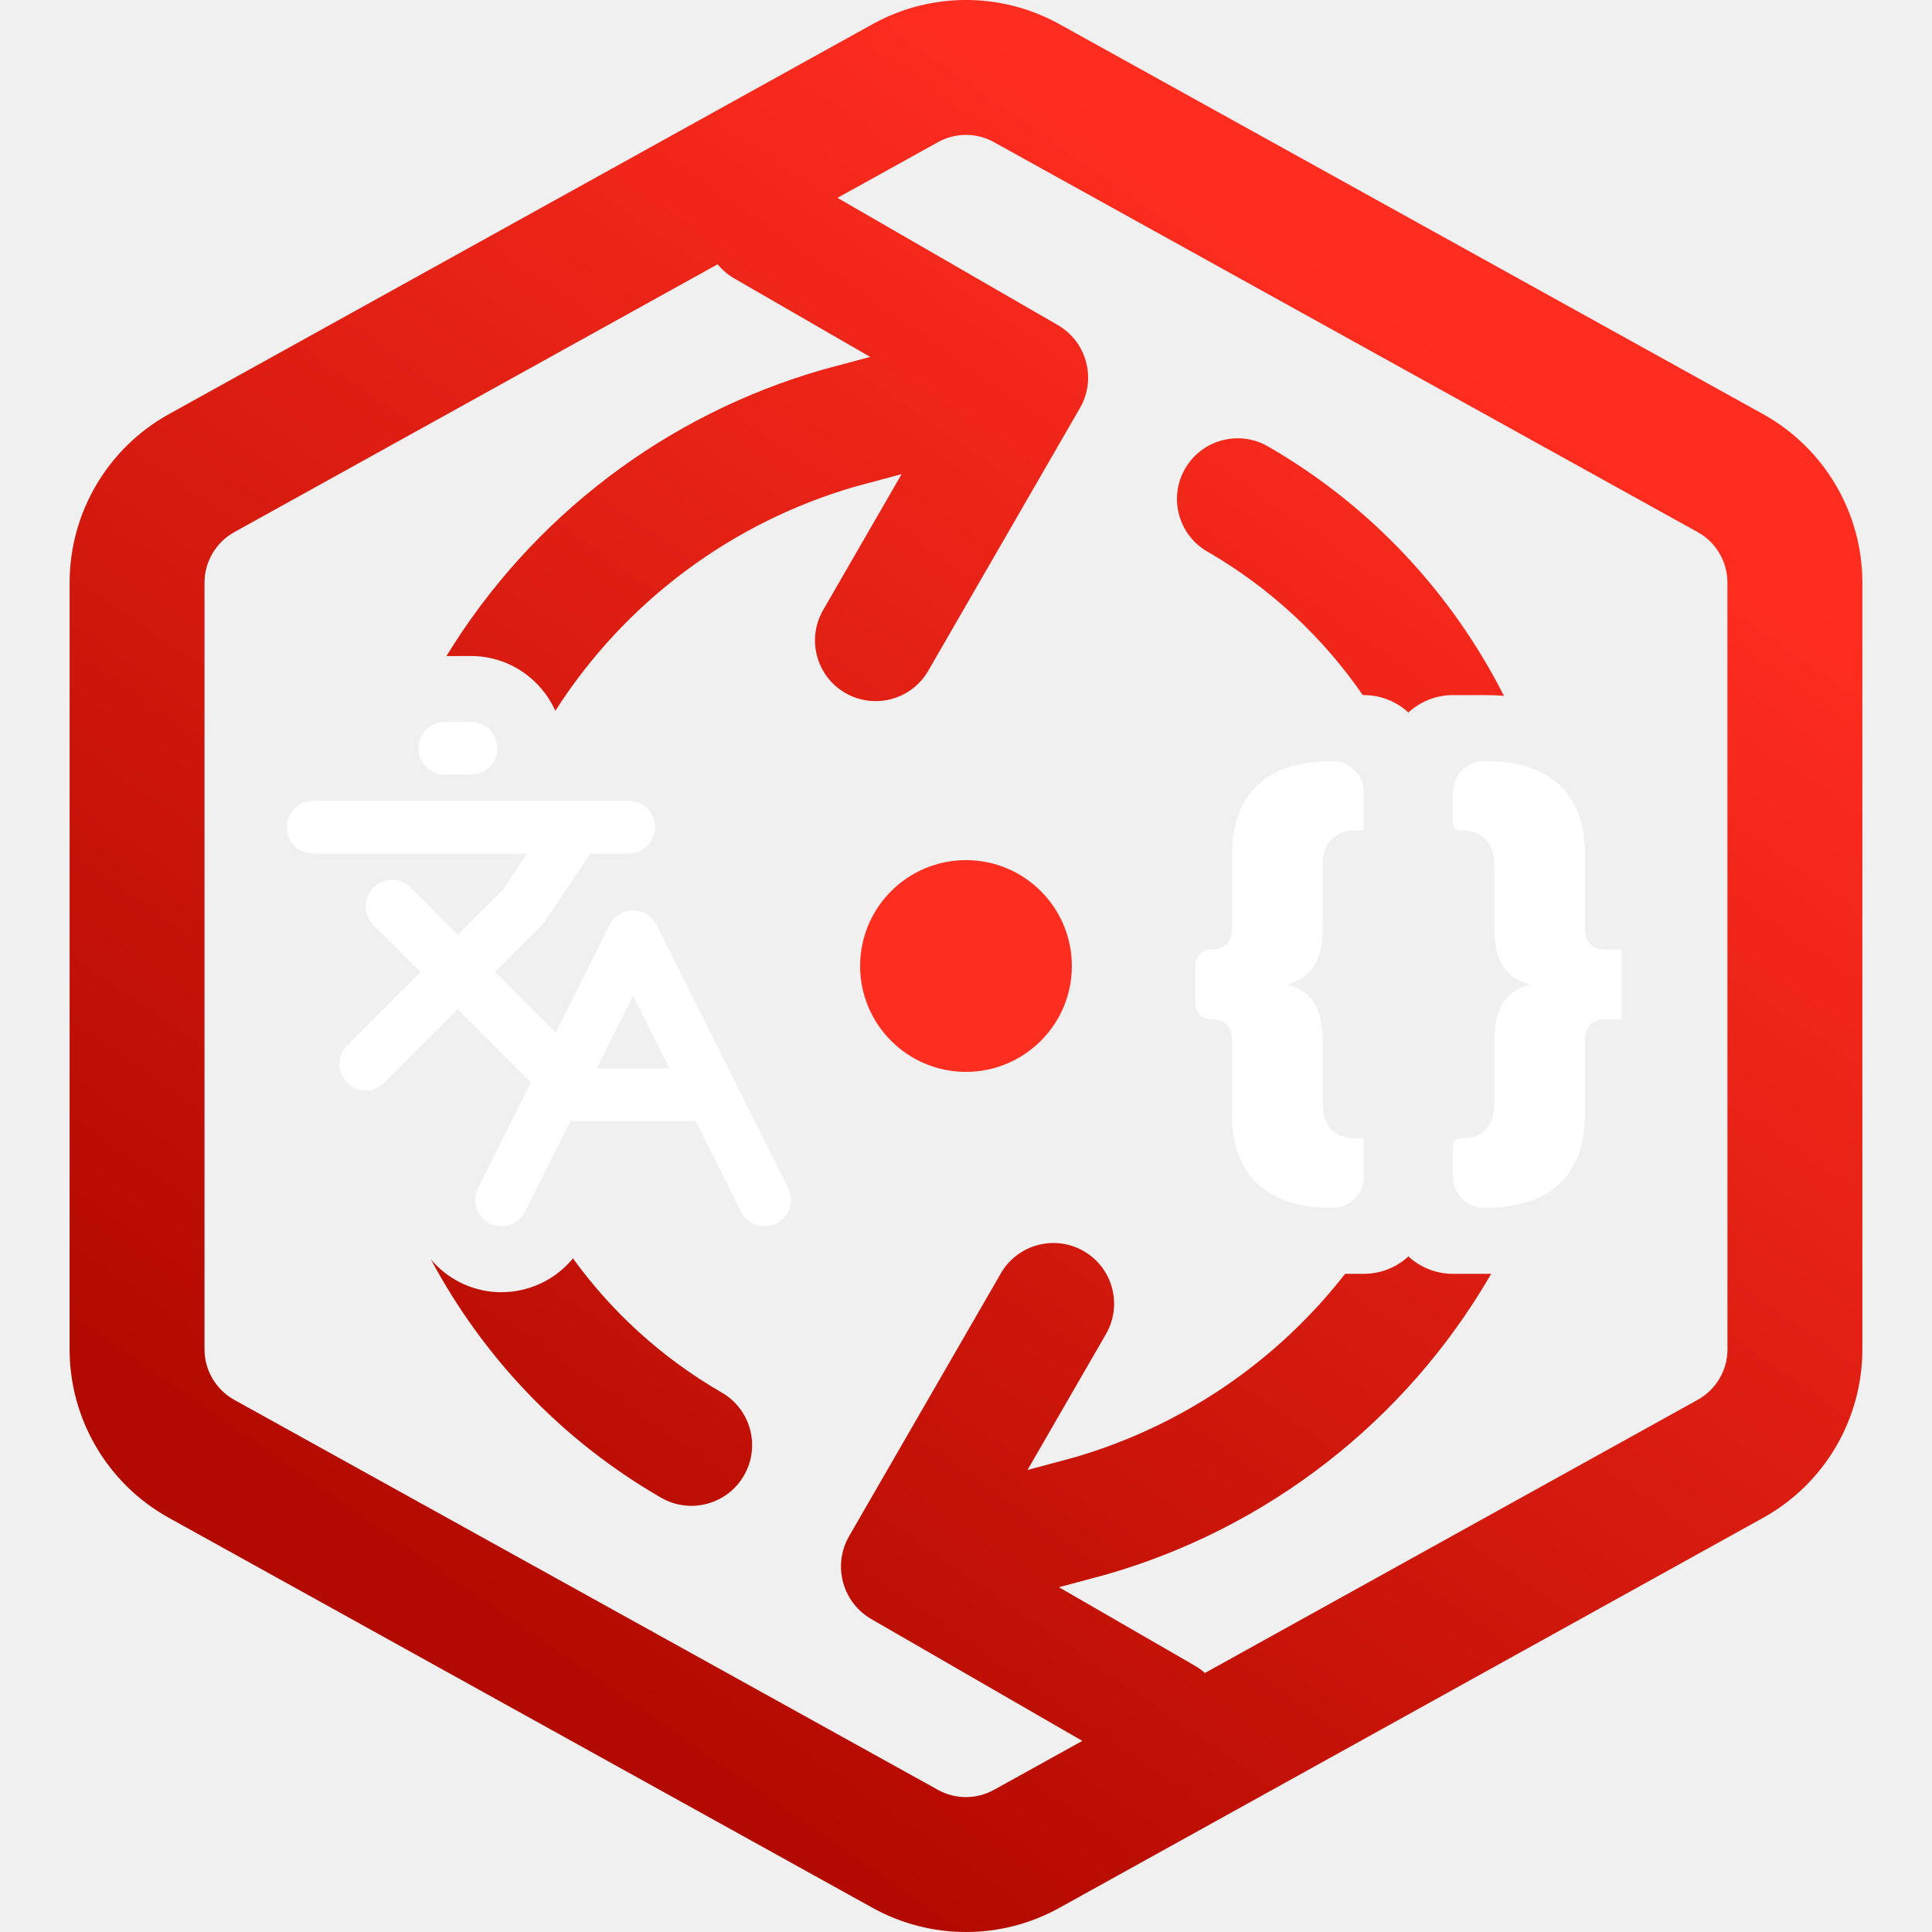
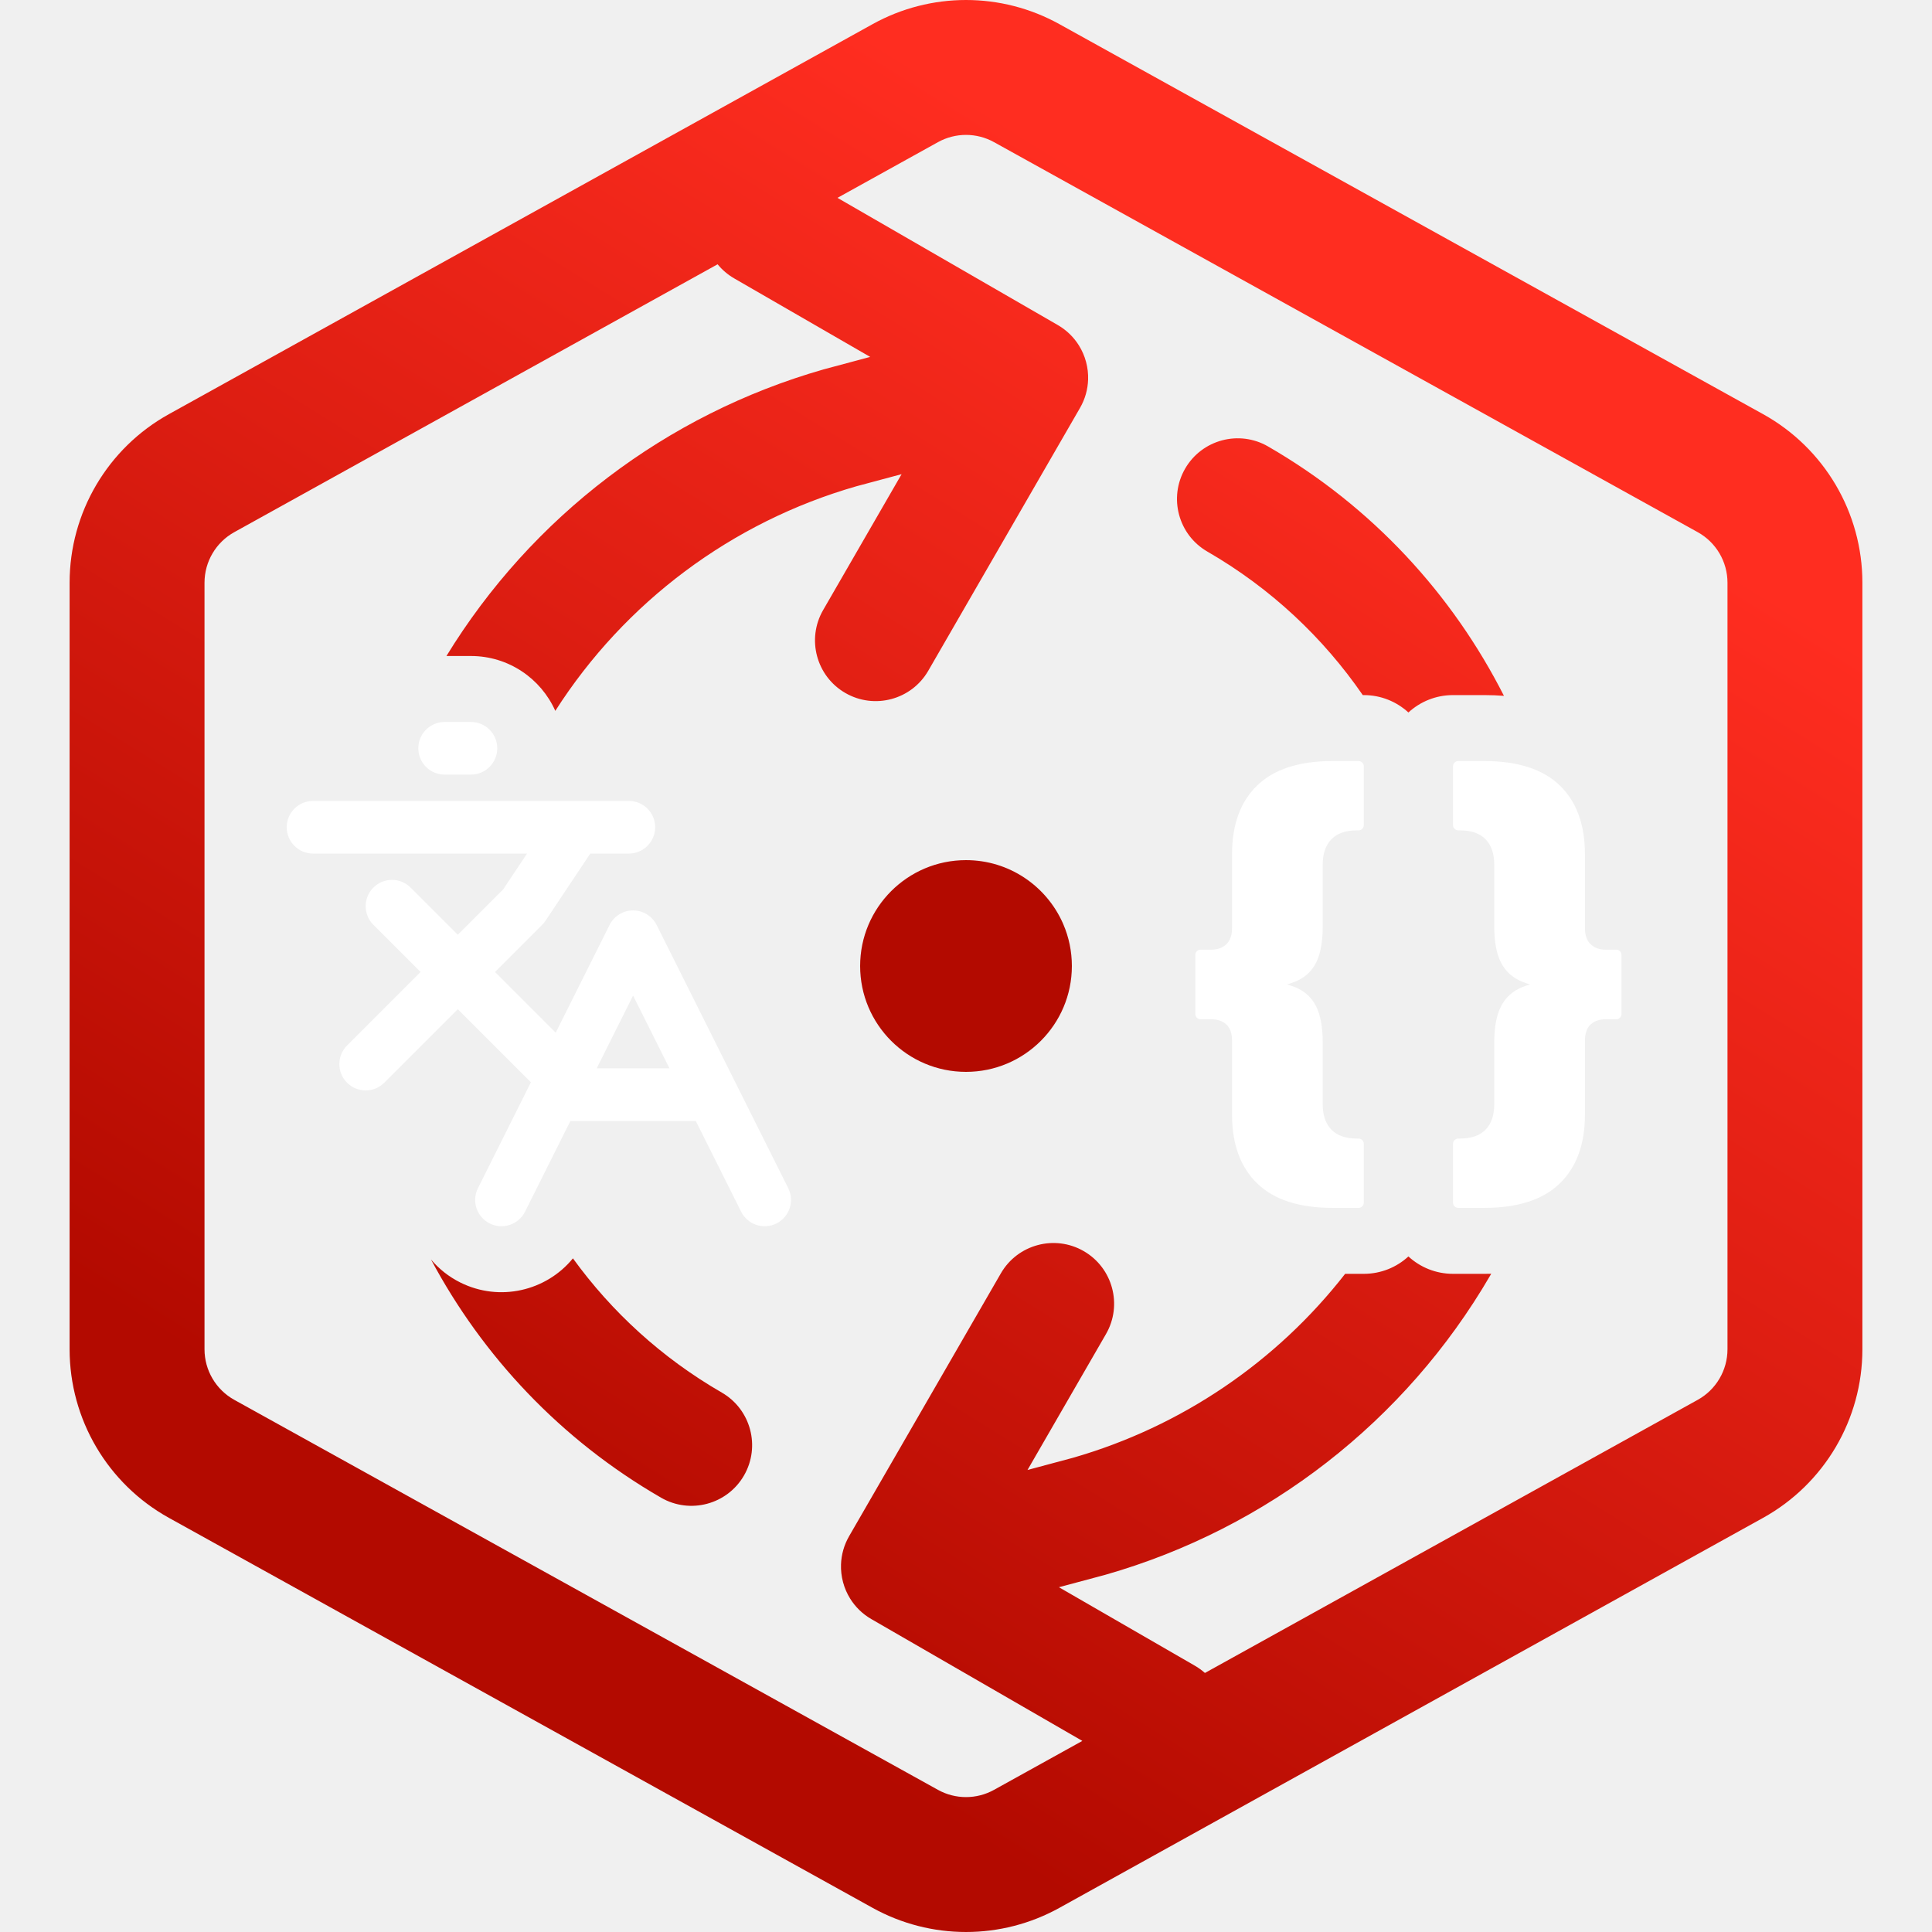
- <svg xmlns="http://www.w3.org/2000/svg" width="100%" height="100%" viewBox="0 0 200 200" version="1.1" xml:space="preserve" style="fill-rule:evenodd;clip-rule:evenodd;stroke-linejoin:round;stroke-miterlimit:2;">
-   <style>
-         .red {
-             fill: rgb(253,45,32);
-         }
-         .gray {
-             fill: rgb(255,255,255);
-         }
-   </style>
-   <g transform="matrix(4.166667,0,0,4.166667,0,0)">
-     <g transform="matrix(0.089082,0,0,0.089082,-39.50435,-2.097205)">
-       <g transform="matrix(-8.463758,14.65966,-14.65966,-8.463758,989.9519,220.2969)">
-         <path d="M-0.768,21.121C-1.706,20.557 -2.288,19.55 -2.307,18.455L-2.539,5.202C-2.559,4.048 -1.951,2.974 -0.952,2.397L9.986,-3.918C10.986,-4.495 12.22,-4.485 13.209,-3.89L24.571,2.938C25.509,3.501 26.091,4.509 26.11,5.604L26.342,18.857C26.362,20.011 25.755,21.085 24.755,21.662L13.817,27.977C12.817,28.554 11.583,28.543 10.594,27.949L-0.768,21.121ZM3.935,21.354L11.739,26.044C12.036,26.222 12.406,26.225 12.706,26.052L23.644,19.737C23.943,19.564 24.126,19.242 24.12,18.896L23.888,5.642C23.882,5.314 23.707,5.012 23.426,4.843L22,3.986L22,8C22,8.171 21.957,8.331 21.882,8.472C21.837,8.556 21.778,8.636 21.707,8.707C21.636,8.778 21.556,8.837 21.472,8.882C21.331,8.957 21.171,9 21,9L16,9C15.448,9 15,8.552 15,8C15,7.448 15.448,7 16,7L18.586,7L18.038,6.452C16.7,5.162 14.992,4.338 13.171,4.084L13.017,3.818C12.875,3.572 12.652,3.403 12.401,3.324C12.459,3.068 12.423,2.79 12.282,2.544L12.024,2.097C12.005,2.064 11.985,2.032 11.966,2L12.004,2C14.777,2.01 17.441,3.094 19.435,5.021L19.447,5.033L20,5.586L20,3C20,2.93 20.007,2.862 20.021,2.796L12.064,-1.985C11.767,-2.163 11.397,-2.167 11.097,-1.993L0.16,4.322C-0.14,4.495 -0.323,4.817 -0.317,5.163L-0.084,18.416C-0.079,18.745 0.096,19.047 0.377,19.216L2,20.191L2,16C2,15.829 2.043,15.669 2.118,15.528C2.163,15.444 2.222,15.364 2.293,15.293C2.364,15.222 2.444,15.163 2.528,15.118C2.669,15.043 2.829,15 3,15L8,15C8.552,15 9,15.448 9,16C9,16.552 8.552,17 8,17L5.414,17L5.962,17.548C7.498,19.029 9.521,19.896 11.644,19.991C11.302,20.462 11.247,21.11 11.557,21.647L11.759,21.996C9.071,21.927 6.502,20.851 4.565,18.979L4.553,18.967L4,18.414L4,21C4,21.125 3.977,21.244 3.935,21.354ZM4.767,8.6C4.276,9.634 4,10.787 4,12C4,12.552 3.552,13 3,13C2.448,13 2,12.552 2,12C2,10.008 2.595,8.145 3.615,6.579C3.66,6.673 3.71,6.768 3.766,6.865L4.024,7.312C4.166,7.557 4.389,7.727 4.64,7.805C4.582,8.062 4.617,8.34 4.759,8.585L4.767,8.6ZM19.311,15.229C19.754,14.24 20,13.146 20,12C20,11.448 20.448,11 21,11C21.552,11 22,11.448 22,12C22,13.918 21.448,15.716 20.497,17.245C20.565,17.057 20.596,16.852 20.584,16.639C20.54,15.916 19.997,15.341 19.311,15.229Z" style="fill:url(#_Linear1);" />
-       </g>
-       <g transform="matrix(2.684216,0,0,2.684216,680.6623,260.7455)">
-         <path d="M22.116,7.676C22.685,9.004 23,10.465 23,12C23,18.071 18.071,23 12,23C5.929,23 1,18.071 1,12C1,5.929 5.929,1 12,1C16.479,1 20.336,3.682 22.051,7.527C22.075,7.575 22.097,7.625 22.116,7.676Z" class="red" />
-       </g>
-       <g transform="matrix(0.870195,0,0,0.870195,65.32425,32.5916)">
-         <path d="M603.456,263.166L534.868,263.166C530.213,263.166 526.433,259.386 526.433,254.731C526.433,250.075 530.213,246.296 534.868,246.296L636.086,246.296C640.741,246.296 644.521,250.075 644.521,254.731C644.521,259.386 640.741,263.166 636.086,263.166L623.73,263.166L609.365,284.714C609.057,285.176 608.704,285.607 608.311,286L593.188,301.122L616.746,324.68C620.037,327.972 620.037,333.317 616.746,336.608C613.454,339.9 608.109,339.9 604.817,336.608L581.259,313.051L557.702,336.608C554.41,339.9 549.065,339.9 545.773,336.608C542.481,333.317 542.481,327.972 545.773,324.68L569.331,301.122L554.208,286C550.916,282.708 550.916,277.363 554.208,274.071C557.5,270.779 562.845,270.779 566.137,274.071L581.259,289.194L595.792,274.661L603.456,263.166ZM577.042,237.861C572.387,237.861 568.607,234.082 568.607,229.426C568.607,224.771 572.387,220.991 577.042,220.991L585.477,220.991C590.132,220.991 593.912,224.771 593.912,229.426C593.912,234.082 590.132,237.861 585.477,237.861L577.042,237.861Z" class="gray" />
-       </g>
-       <g transform="matrix(0.870195,0,0,0.870195,44.4849,11.75225)">
-         <path d="M641.299,372.818L626.76,401.895C624.679,406.059 619.608,407.749 615.444,405.667C611.28,403.585 609.59,398.514 611.672,394.351L653.846,310.002C655.275,307.145 658.195,305.34 661.39,305.34C664.585,305.34 667.506,307.145 668.935,310.002L711.109,394.351C713.191,398.514 711.5,403.585 707.337,405.667C703.173,407.749 698.102,406.059 696.02,401.895L681.482,372.818L641.299,372.818ZM673.047,355.949L661.39,332.635L649.734,355.949L673.047,355.949Z" class="gray" />
-       </g>
-       <g transform="matrix(11.0948,0,0,11.0948,-2248.999,-4711.374)">
-         <path d="M275.031,451.515C275.104,451.536 275.172,451.56 275.235,451.585C275.473,451.683 275.649,451.842 275.76,452.063C275.872,452.283 275.928,452.591 275.928,452.986L275.928,454.532C275.928,454.806 276.001,455.017 276.146,455.166C276.291,455.315 276.507,455.39 276.792,455.39L276.96,455.39L276.96,456.345C276.96,456.554 276.877,456.754 276.729,456.901C276.582,457.049 276.381,457.132 276.173,457.132C276.172,457.132 276.172,457.132 276.172,457.132C275.336,457.132 274.707,456.928 274.283,456.52C273.86,456.111 273.648,455.534 273.648,454.788L273.648,452.937C273.648,452.746 273.6,452.607 273.504,452.52C273.408,452.434 273.282,452.391 273.125,452.391L273.125,452.391C273.019,452.391 272.917,452.349 272.842,452.274C272.767,452.199 272.725,452.097 272.725,451.991C272.725,451.707 272.725,451.326 272.725,451.041C272.725,450.935 272.767,450.833 272.842,450.758C272.917,450.683 273.019,450.641 273.125,450.641C273.125,450.641 273.125,450.641 273.125,450.641C273.282,450.641 273.408,450.596 273.504,450.506C273.6,450.415 273.648,450.278 273.648,450.095L273.648,448.244C273.648,447.495 273.86,446.918 274.283,446.511C274.707,446.104 275.336,445.9 276.172,445.9L276.173,445.9C276.381,445.9 276.582,445.983 276.729,446.131C276.877,446.278 276.96,446.478 276.96,446.687C276.96,447.149 276.96,447.642 276.96,447.642L276.792,447.642C276.507,447.642 276.291,447.717 276.146,447.866C276.001,448.015 275.928,448.226 275.928,448.5L275.928,450.046C275.928,450.441 275.872,450.749 275.76,450.969C275.649,451.19 275.473,451.348 275.235,451.445C275.172,451.47 275.104,451.494 275.031,451.515ZM281.138,451.515C281.066,451.494 280.999,451.47 280.937,451.445C280.701,451.348 280.525,451.19 280.411,450.969C280.296,450.749 280.239,450.441 280.239,450.046L280.239,448.5C280.239,448.226 280.166,448.015 280.021,447.866C279.876,447.717 279.659,447.642 279.372,447.642L279.371,447.642C279.279,447.642 279.203,447.567 279.203,447.474C279.203,447.29 279.203,446.982 279.203,446.687C279.203,446.478 279.286,446.278 279.434,446.131C279.582,445.983 279.782,445.9 279.991,445.9C279.991,445.9 279.991,445.9 279.991,445.9C280.83,445.9 281.461,446.104 281.884,446.511C282.307,446.918 282.519,447.495 282.519,448.244L282.519,450.095C282.519,450.278 282.567,450.415 282.663,450.506C282.759,450.596 282.884,450.641 283.039,450.641L283.438,450.641L283.438,452.391L283.039,452.391C282.884,452.391 282.759,452.434 282.663,452.52C282.567,452.607 282.519,452.746 282.519,452.937L282.519,454.788C282.519,455.534 282.307,456.111 281.884,456.52C281.461,456.928 280.83,457.132 279.991,457.132L279.991,457.132C279.782,457.132 279.582,457.049 279.434,456.901C279.286,456.754 279.203,456.554 279.203,456.345C279.203,456.05 279.203,455.742 279.203,455.558C279.203,455.465 279.279,455.39 279.371,455.39C279.372,455.39 279.372,455.39 279.372,455.39C279.659,455.39 279.876,455.315 280.021,455.166C280.166,455.017 280.239,454.806 280.239,454.532L280.239,452.986C280.239,452.591 280.296,452.283 280.411,452.063C280.525,451.842 280.701,451.683 280.937,451.585C280.999,451.56 281.066,451.536 281.138,451.515Z" class="gray" />
-       </g>
+ <svg xmlns="http://www.w3.org/2000/svg" width="100%" height="100%" viewBox="0 0 1024 1024" version="1.1" xml:space="preserve" style="fill-rule:evenodd;clip-rule:evenodd;stroke-linejoin:round;stroke-miterlimit:2;">
+   <g id="LINGUA-DARK" transform="matrix(1.900422,0,0,1.900422,-842.7595,-44.74038)">
+     <g transform="matrix(1,0,0,1,224.9007,-66.03833)">
+       <path d="M461.917,96.318C478.126,87.335 497.819,87.335 514.027,96.318L710.278,205.087C727.368,214.559 737.972,232.559 737.972,252.099L737.972,465.89C737.972,485.43 727.368,503.43 710.278,512.902L514.027,621.671C497.819,630.654 478.126,630.654 461.917,621.671L265.666,512.902C248.576,503.43 237.972,485.43 237.972,465.89L237.972,252.099C237.972,232.559 248.576,214.559 265.666,205.087L461.917,96.318ZM418.697,163.289L283.905,237.995C278.778,240.837 275.596,246.237 275.596,252.099L275.596,465.89C275.596,471.752 278.778,477.152 283.905,479.994L480.156,588.763C485.018,591.458 490.926,591.458 495.789,588.763L520.417,575.113L461.571,541.138C459.071,539.694 457.078,537.709 455.656,535.416C454.798,534.036 454.126,532.509 453.684,530.859C453.242,529.209 453.06,527.551 453.113,525.927C453.199,523.23 453.932,520.514 455.375,518.014L497.694,444.716C502.365,436.625 512.727,433.849 520.818,438.52C528.908,443.191 531.685,453.553 527.013,461.643L505.128,499.55L517.796,496.155C548.037,487.465 574.571,469.407 593.714,444.848L598.914,444.848C603.714,444.848 608.084,443.009 611.36,439.998C614.635,443.009 619.006,444.848 623.806,444.848L632.543,444.848C633.188,444.848 633.825,444.839 634.455,444.823L634.167,445.324L634.135,445.379C610.511,485.944 572.082,515.835 526.951,528.75L526.675,528.826L513.89,532.252L551.797,554.137C552.819,554.727 553.757,555.409 554.605,556.165L692.04,479.994C697.167,477.152 700.348,471.752 700.348,465.89L700.348,252.099C700.348,246.237 697.167,240.837 692.04,237.995L495.789,129.226C490.926,126.531 485.018,126.531 480.156,129.226L452.127,144.761L513.569,180.234C516.069,181.678 518.062,183.663 519.484,185.956C520.342,187.336 521.014,188.863 521.456,190.513C521.898,192.163 522.08,193.821 522.027,195.445C521.942,198.142 521.209,200.858 519.765,203.358L477.446,276.656C472.775,284.747 462.414,287.523 454.323,282.852C446.232,278.181 443.456,267.82 448.127,259.729L470.012,221.822L457.344,225.217C422.631,235.193 392.803,257.511 373.43,287.837C369.423,278.828 360.391,272.54 349.902,272.54L343.068,272.54C366.833,233.733 404.349,205.168 448.189,192.623L448.465,192.546L461.25,189.12L423.343,167.235C421.515,166.179 419.958,164.833 418.697,163.289ZM378.346,440.533C389.112,455.395 403.055,468.261 419.86,477.963C427.951,482.635 430.727,492.996 426.056,501.087C421.385,509.178 411.023,511.954 402.933,507.283C374.822,491.053 353.12,467.742 338.764,440.849C340.951,443.442 343.689,445.642 346.913,447.254C357.876,452.735 370.9,449.646 378.346,440.533ZM598.632,283.439C587.632,267.477 573.058,253.673 555.28,243.409C547.189,238.737 544.413,228.376 549.084,220.285C553.756,212.194 564.117,209.418 572.208,214.089C601.403,230.945 623.685,255.438 638.005,283.65C636.246,283.511 634.426,283.439 632.543,283.439L623.806,283.439C619.006,283.439 614.635,285.278 611.36,288.289C608.084,285.278 603.714,283.439 598.914,283.439L598.632,283.439Z" style="fill:url(#_Linear1);" />
+     </g>
+     <g transform="matrix(0.870195,0,0,0.870195,65.32425,32.5916)">
+       <path d="M604.686,336.478L581.259,313.051L557.702,336.608C554.41,339.9 549.065,339.9 545.773,336.608C542.481,333.317 542.481,327.972 545.773,324.68L569.331,301.122L554.208,286C550.916,282.708 550.916,277.363 554.208,274.071C557.5,270.779 562.845,270.779 566.137,274.071L581.259,289.194L595.792,274.661L603.456,263.166L534.868,263.166C530.213,263.166 526.433,259.386 526.433,254.731C526.433,250.075 530.213,246.296 534.868,246.296L636.086,246.296C640.741,246.296 644.521,250.075 644.521,254.731C644.521,259.386 640.741,263.166 636.086,263.166L623.73,263.166L609.365,284.714C609.057,285.176 608.704,285.607 608.311,286L593.188,301.122L612.639,320.573L629.898,286.054C631.327,283.197 634.247,281.392 637.442,281.392C640.637,281.392 643.558,283.197 644.987,286.054L687.161,370.403C689.243,374.567 687.553,379.637 683.389,381.719C679.225,383.801 674.154,382.111 672.072,377.947L657.534,348.87L617.351,348.87L602.813,377.947C600.731,382.111 595.66,383.801 591.496,381.719C587.332,379.637 585.642,374.567 587.724,370.403L604.686,336.478ZM649.099,332.001L637.442,308.687L625.786,332.001L649.099,332.001ZM577.042,237.861C572.387,237.861 568.607,234.082 568.607,229.426C568.607,224.771 572.387,220.991 577.042,220.991L585.477,220.991C590.132,220.991 593.912,224.771 593.912,229.426C593.912,234.082 590.132,237.861 585.477,237.861L577.042,237.861Z" style="fill:white;" />
+     </g>
+     <g transform="matrix(11.0948,0,0,11.0948,-2248.999,-4711.374)">
+       <path d="M275.031,451.515C275.104,451.536 275.172,451.56 275.235,451.585C275.473,451.683 275.649,451.842 275.76,452.063C275.872,452.283 275.928,452.591 275.928,452.986L275.928,454.532C275.928,454.806 276.001,455.017 276.146,455.166C276.291,455.315 276.507,455.39 276.792,455.39L276.829,455.39C276.901,455.39 276.96,455.449 276.96,455.521C276.96,455.845 276.96,456.677 276.96,457.001C276.96,457.073 276.901,457.132 276.829,457.132L276.172,457.132C275.336,457.132 274.707,456.928 274.283,456.52C273.86,456.111 273.648,455.534 273.648,454.788L273.648,452.937C273.648,452.746 273.6,452.607 273.504,452.52C273.408,452.434 273.282,452.391 273.125,452.391L272.856,452.391C272.821,452.391 272.788,452.377 272.763,452.352C272.739,452.328 272.725,452.294 272.725,452.259C272.725,451.935 272.725,451.097 272.725,450.773C272.725,450.738 272.739,450.704 272.763,450.68C272.788,450.655 272.821,450.641 272.856,450.641C272.973,450.641 273.125,450.641 273.125,450.641C273.282,450.641 273.408,450.596 273.504,450.506C273.6,450.415 273.648,450.278 273.648,450.095L273.648,448.244C273.648,447.495 273.86,446.918 274.283,446.511C274.707,446.104 275.336,445.9 276.172,445.9L276.829,445.9C276.901,445.9 276.96,445.959 276.96,446.031L276.96,447.511C276.96,447.583 276.901,447.642 276.829,447.642C276.807,447.642 276.792,447.642 276.792,447.642C276.507,447.642 276.291,447.717 276.146,447.866C276.001,448.015 275.928,448.226 275.928,448.5L275.928,450.046C275.928,450.441 275.872,450.749 275.76,450.969C275.649,451.19 275.473,451.348 275.235,451.445C275.172,451.47 275.104,451.494 275.031,451.515ZM281.138,451.515C281.066,451.494 280.999,451.47 280.937,451.445C280.701,451.348 280.525,451.19 280.411,450.969C280.296,450.749 280.239,450.441 280.239,450.046L280.239,448.5C280.239,448.226 280.166,448.015 280.021,447.866C279.876,447.717 279.659,447.642 279.372,447.642L279.335,447.642C279.262,447.642 279.203,447.583 279.203,447.511C279.203,447.187 279.203,446.355 279.203,446.031C279.203,445.959 279.262,445.9 279.335,445.9L279.991,445.9C280.83,445.9 281.461,446.104 281.884,446.511C282.307,446.918 282.519,447.495 282.519,448.244L282.519,450.095C282.519,450.278 282.567,450.415 282.663,450.506C282.759,450.596 282.884,450.641 283.039,450.641L283.307,450.641C283.379,450.641 283.438,450.7 283.438,450.773C283.438,451.097 283.438,451.935 283.438,452.259C283.438,452.332 283.379,452.391 283.307,452.391C283.19,452.391 283.039,452.391 283.039,452.391C282.884,452.391 282.759,452.434 282.663,452.52C282.567,452.607 282.519,452.746 282.519,452.937L282.519,454.788C282.519,455.534 282.307,456.111 281.884,456.52C281.461,456.928 280.83,457.132 279.991,457.132L279.335,457.132C279.262,457.132 279.203,457.073 279.203,457.001L279.203,455.521C279.203,455.449 279.262,455.39 279.335,455.39C279.356,455.39 279.372,455.39 279.372,455.39C279.659,455.39 279.876,455.315 280.021,455.166C280.166,455.017 280.239,454.806 280.239,454.532L280.239,452.986C280.239,452.591 280.296,452.283 280.411,452.063C280.525,451.842 280.701,451.683 280.937,451.585C280.999,451.56 281.066,451.536 281.138,451.515Z" style="fill:white;" />
+     </g>
+     <g transform="matrix(2.684216,0,0,2.684216,680.6623,260.7455)">
+       <path d="M22.116,7.676C22.685,9.004 23,10.465 23,12C23,18.071 18.071,23 12,23C5.929,23 1,18.071 1,12C1,5.929 5.929,1 12,1C16.479,1 20.336,3.682 22.051,7.527C22.075,7.575 22.097,7.625 22.116,7.676Z" style="fill:rgb(179,10,0);" />
    </g>
  </g>
  <defs>
-     <linearGradient id="_Linear1" x1="0" y1="0" x2="1" y2="0" gradientUnits="userSpaceOnUse" gradientTransform="matrix(26.27243,2.115904,-2.115904,26.27243,-1.195406,11.64451)">
-       <stop offset="0" style="stop-color:rgb(255,45,32);stop-opacity:1" />
-       <stop offset="1" style="stop-color:rgb(179,10,0);stop-opacity:1" />
+     <linearGradient id="_Linear1" x1="0" y1="0" x2="1" y2="0" gradientUnits="userSpaceOnUse" gradientTransform="matrix(213.9345,-349.6311,349.6311,213.9345,384.979,536.0126)">
+       <stop offset="0" style="stop-color:rgb(179,10,0);stop-opacity:1" />
+       <stop offset="1" style="stop-color:rgb(255,45,32);stop-opacity:1" />
    </linearGradient>
  </defs>
</svg>
